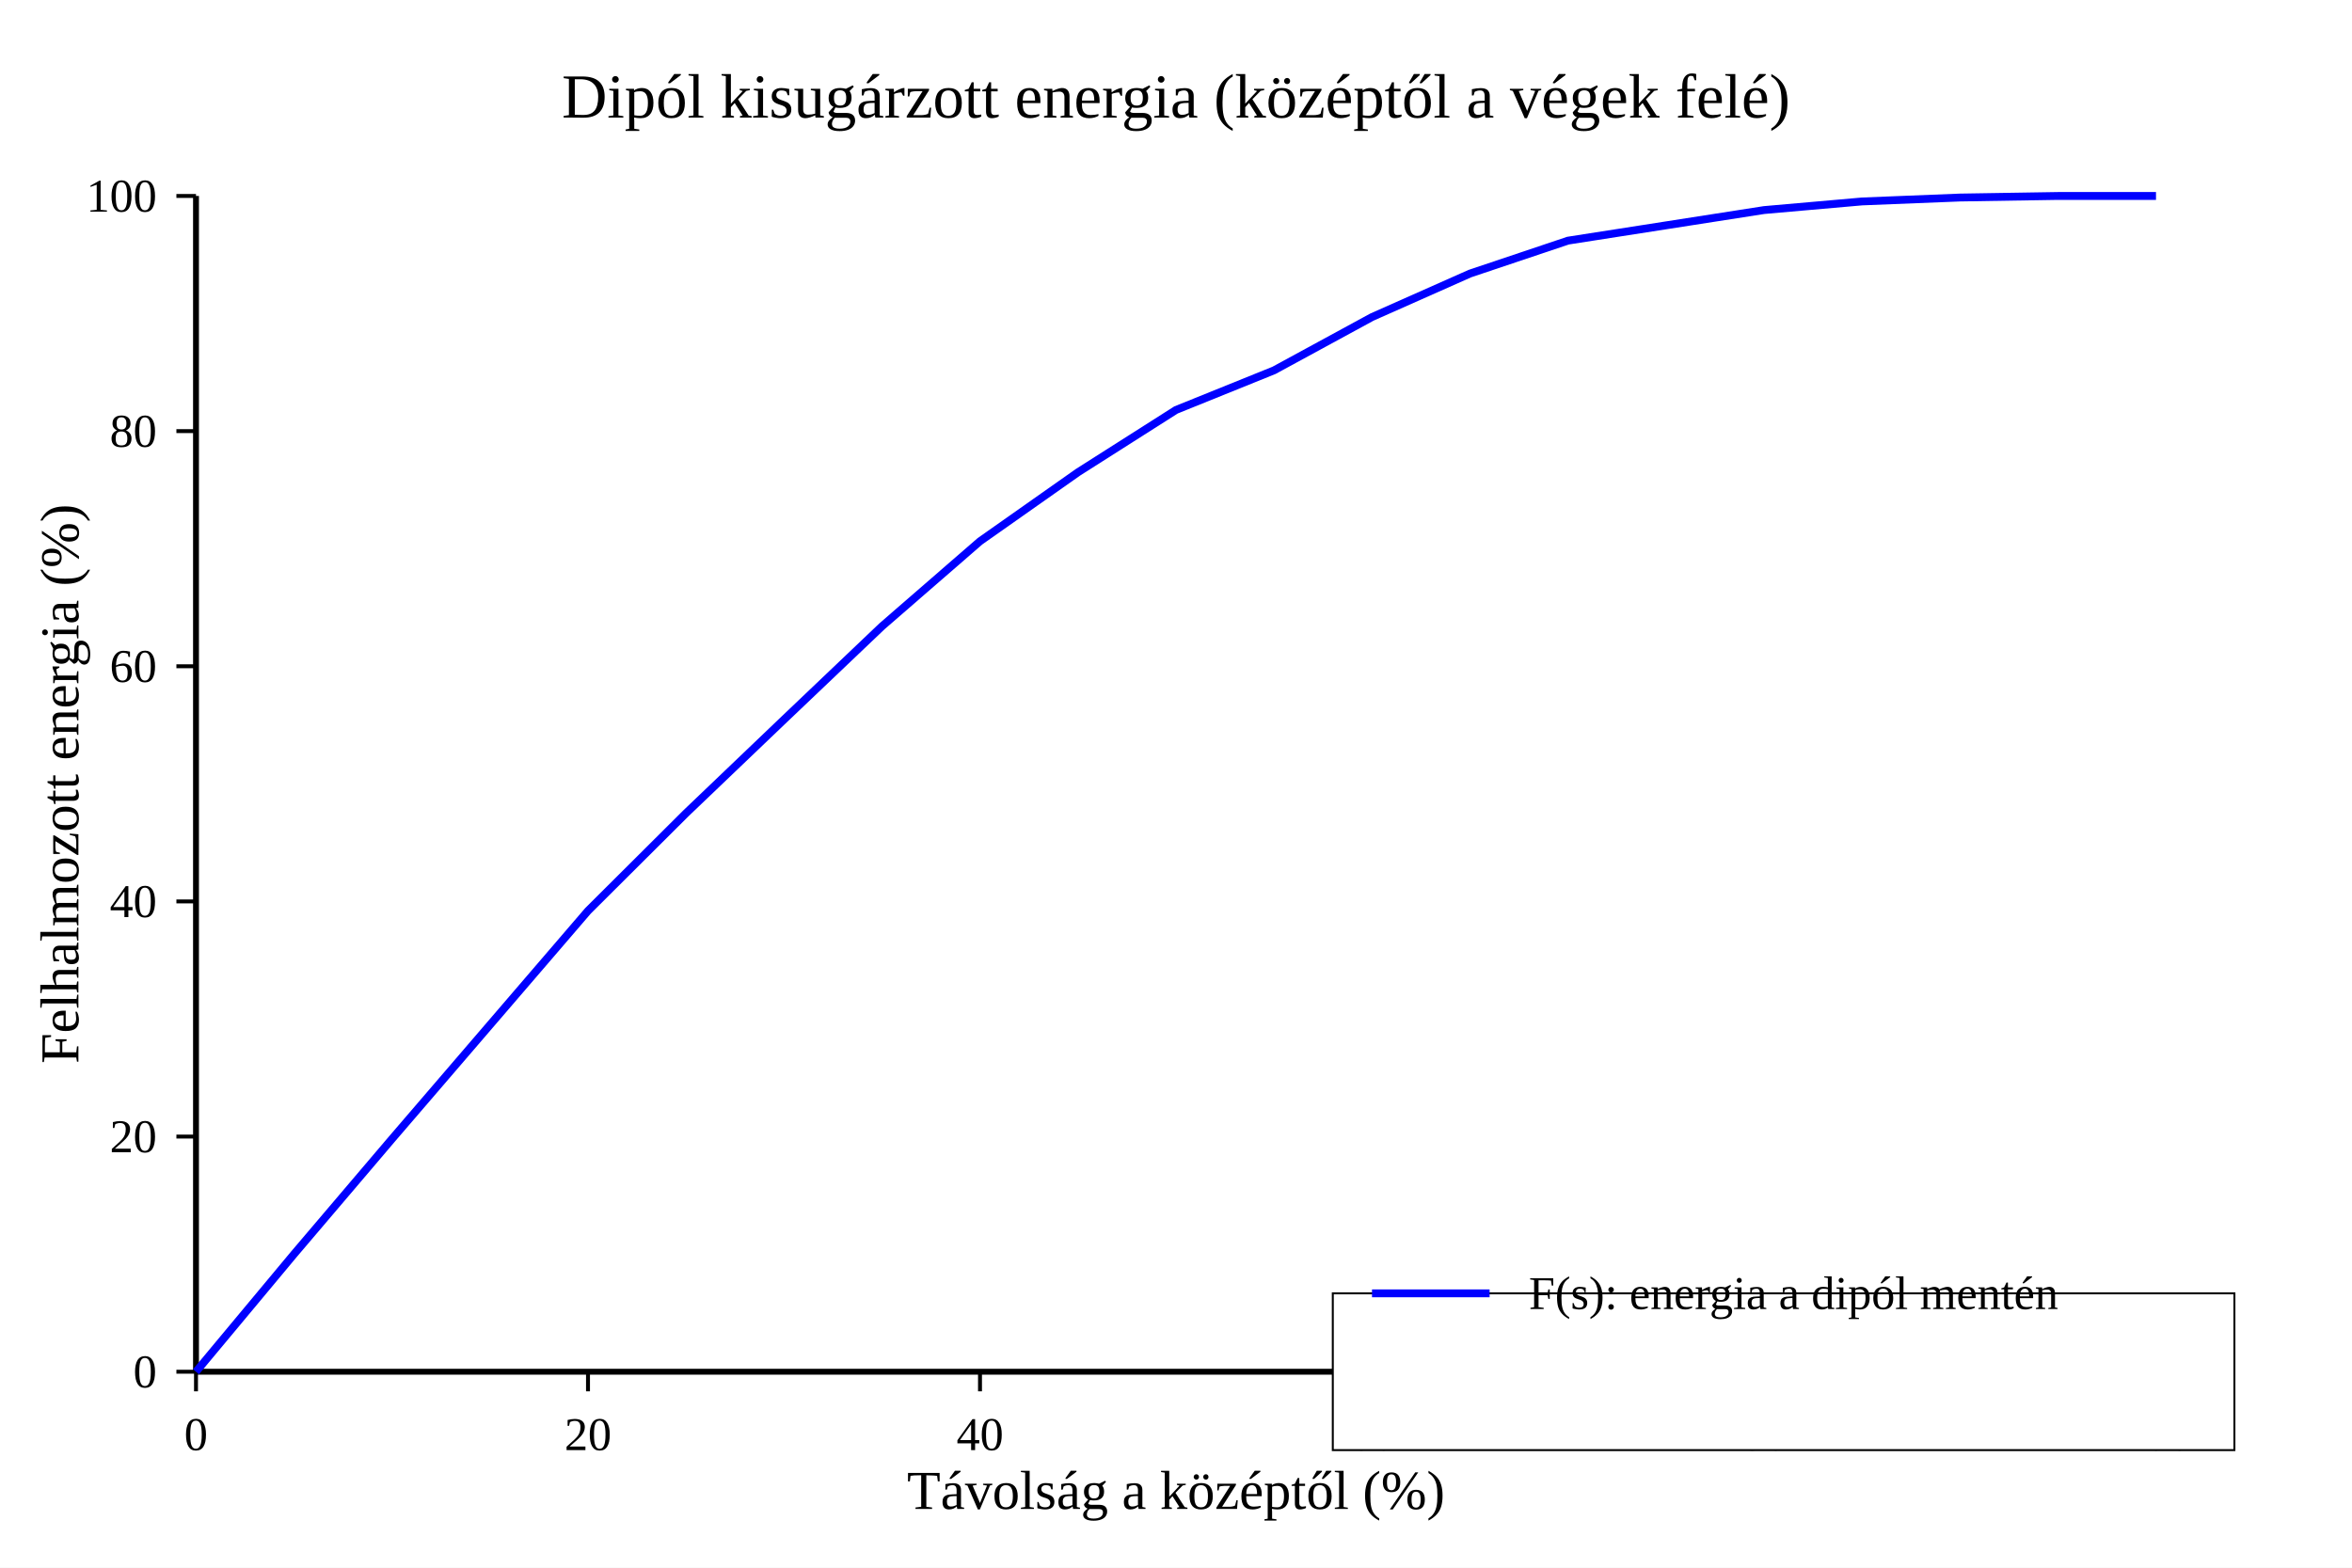
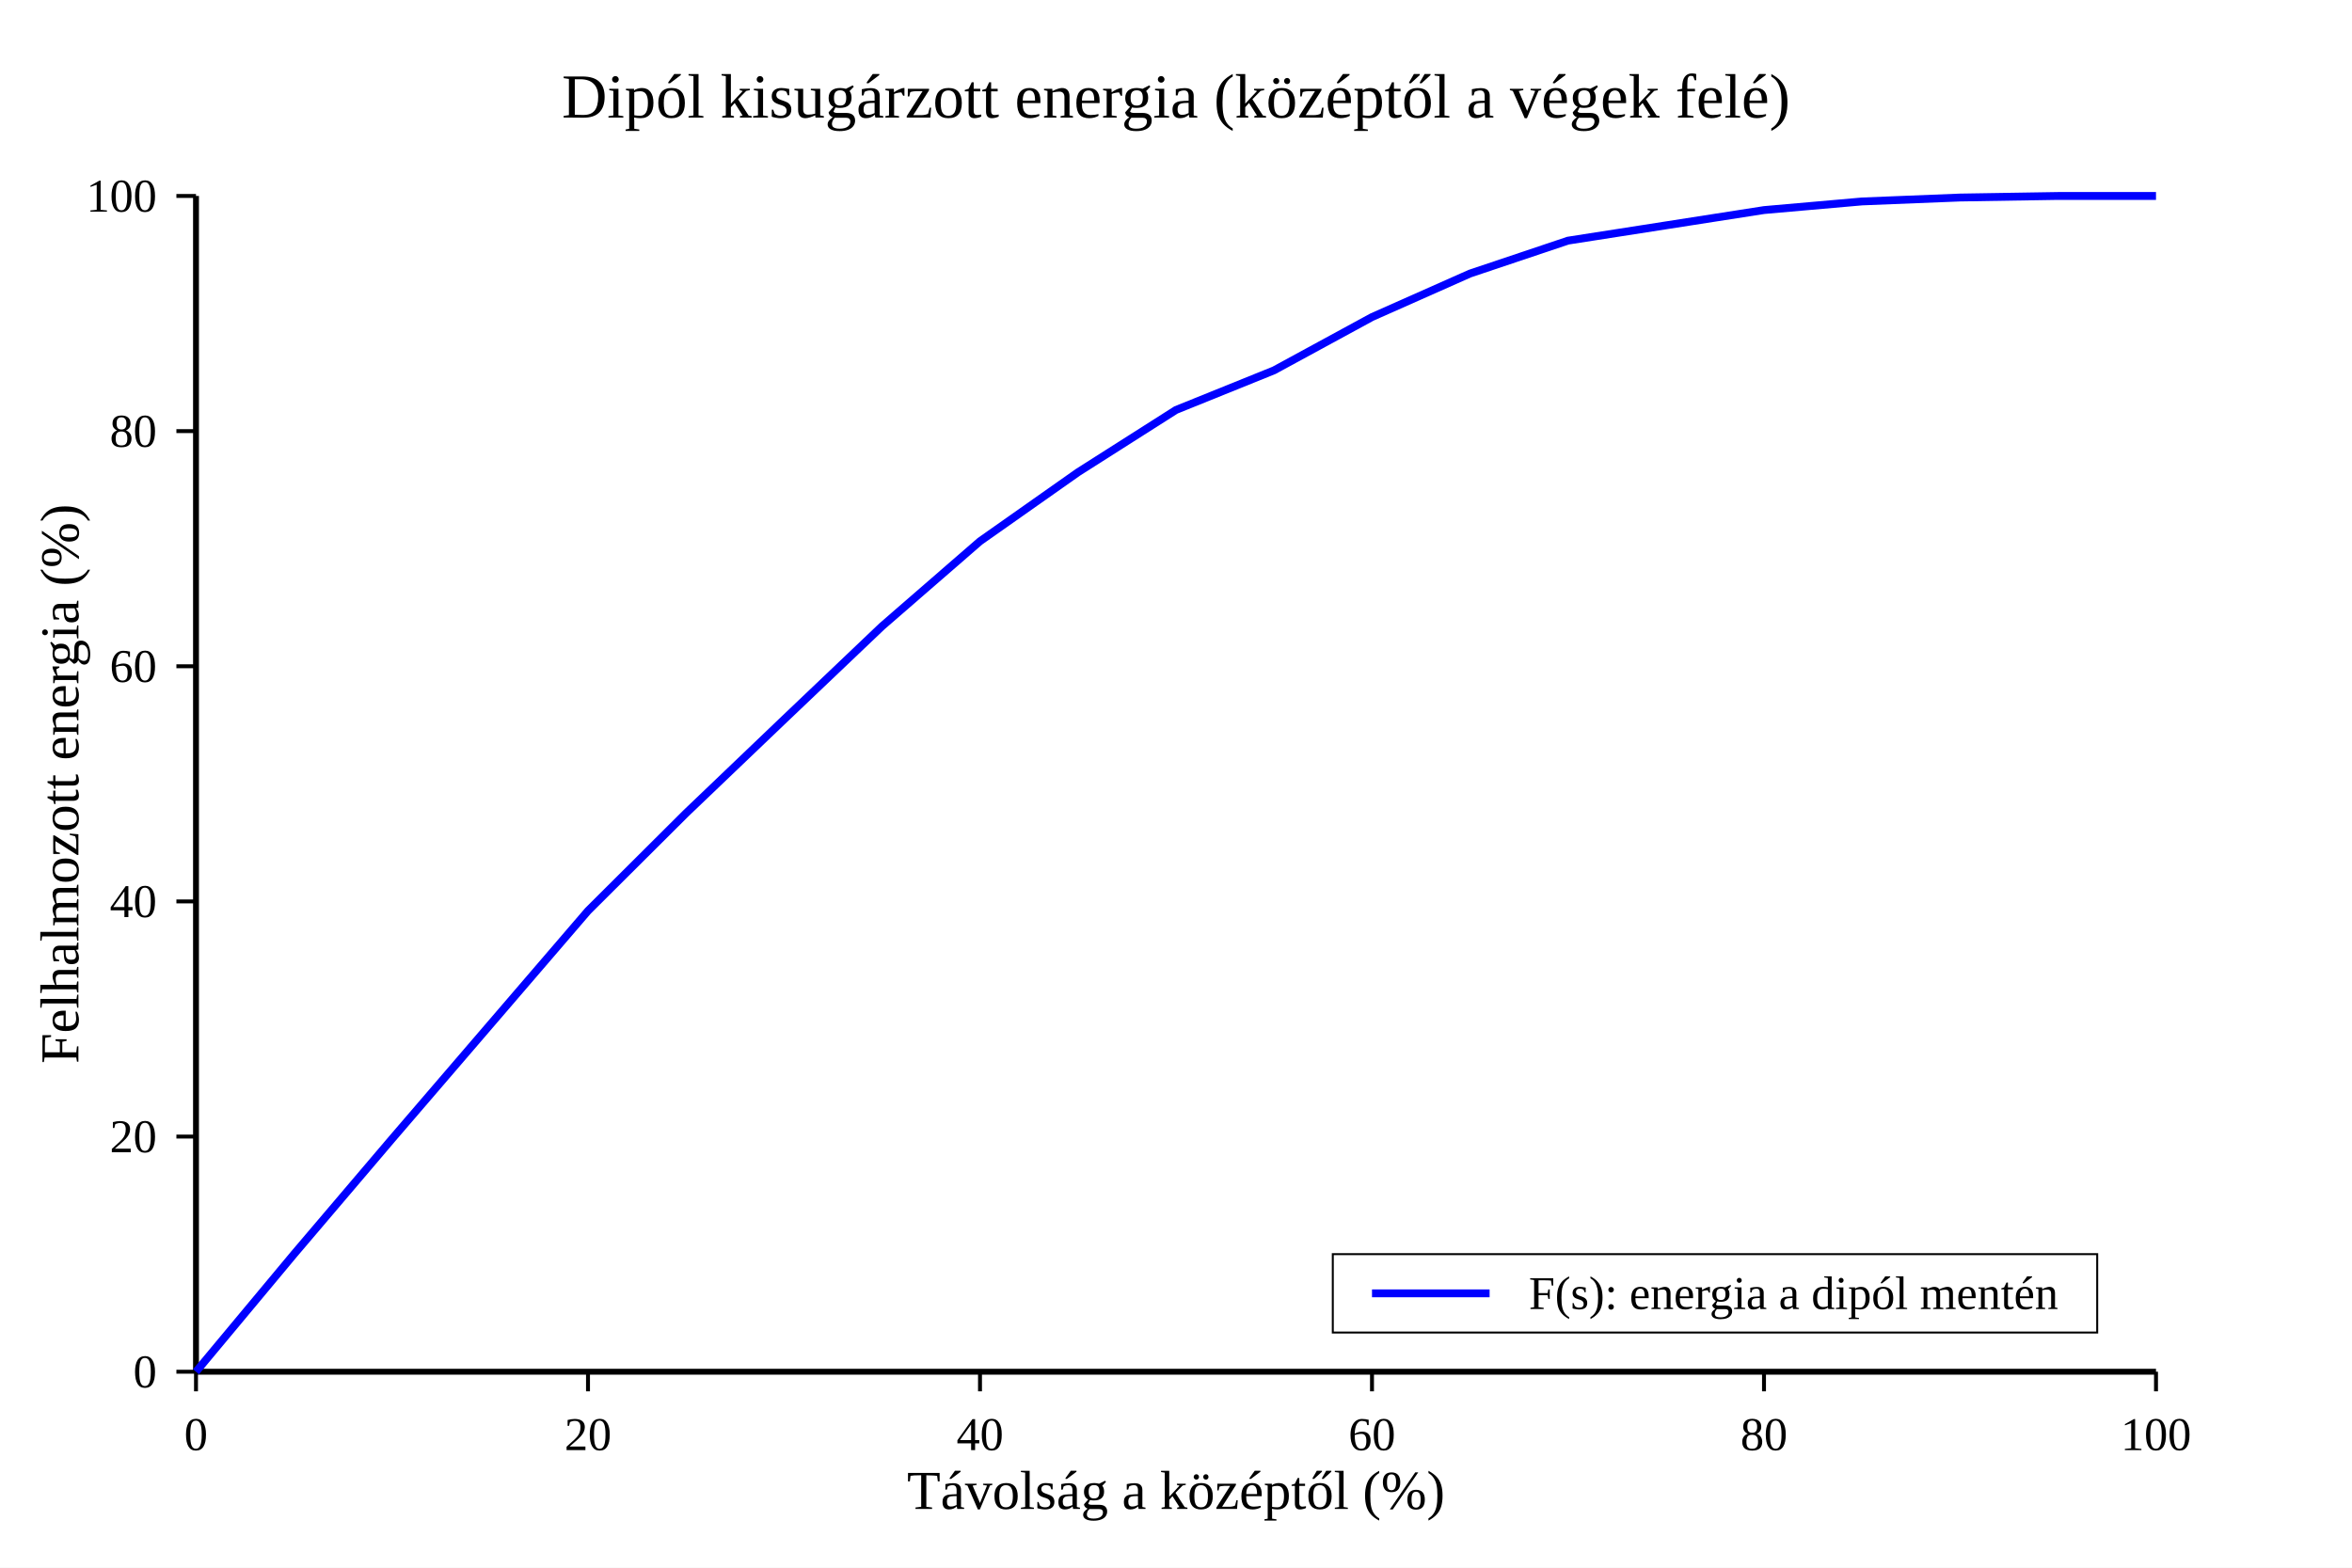
<svg xmlns="http://www.w3.org/2000/svg" width="600" height="400">
  <rect x="0" y="0" width="600" height="400" fill="white" />
  <line x1="50" y1="350" x2="550" y2="350" stroke="black" stroke-width="1.5" />
  <line x1="50" y1="350" x2="50" y2="50" stroke="black" stroke-width="1.5" />
  <text x="300" y="385" text-anchor="middle" font-size="14">Távolság a középtől (%)</text>
  <text x="20" y="200" text-anchor="middle" font-size="14" transform="rotate(-90 20 200)">Felhalmozott energia (%)</text>
  <g font-size="12" text-anchor="middle">
    <line x1="50" y1="350" x2="50" y2="355" stroke="black" />
    <text x="50" y="370">0</text>
    <line x1="150" y1="350" x2="150" y2="355" stroke="black" />
    <text x="150" y="370">20</text>
    <line x1="250" y1="350" x2="250" y2="355" stroke="black" />
    <text x="250" y="370">40</text>
    <line x1="350" y1="350" x2="350" y2="355" stroke="black" />
    <text x="350" y="370">60</text>
    <line x1="450" y1="350" x2="450" y2="355" stroke="black" />
    <text x="450" y="370">80</text>
    <line x1="550" y1="350" x2="550" y2="355" stroke="black" />
    <text x="550" y="370">100</text>
  </g>
  <g font-size="12" text-anchor="end">
    <line x1="45" y1="350" x2="50" y2="350" stroke="black" />
    <text x="40" y="354">0</text>
    <line x1="45" y1="290" x2="50" y2="290" stroke="black" />
    <text x="40" y="294">20</text>
    <line x1="45" y1="230" x2="50" y2="230" stroke="black" />
    <text x="40" y="234">40</text>
    <line x1="45" y1="170" x2="50" y2="170" stroke="black" />
    <text x="40" y="174">60</text>
    <line x1="45" y1="110" x2="50" y2="110" stroke="black" />
    <text x="40" y="114">80</text>
    <line x1="45" y1="50" x2="50" y2="50" stroke="black" />
    <text x="40" y="54">100</text>
  </g>
  <text x="300" y="30" text-anchor="middle" font-size="16">
    Dipól kisugárzott energia (középtől a végek felé)
  </text>
  <polyline fill="none" stroke="blue" stroke-width="2" points="       50,350       75,320       100,290.6       125,261.5       150,232.4       175,207.5       200,183.6       225,159.8       250,138.1       275,120.5       300,104.6       325,94.5       350,80.9       375,69.8       400,61.4       425,57.5       450,53.6       475,51.4       500,50.4       525,50.0       550,50.0     " />
-   <rect x="340" y="330" width="230" height="40" fill="white" stroke="black" stroke-width="0.5" />
+   <rect x="340" y="320" width="195" height="20" fill="white" stroke="black" stroke-width="0.5" />
  <line x1="350" y1="330" x2="380" y2="330" stroke="blue" stroke-width="2" />
  <text x="390" y="334" font-size="12">F(s): energia a dipól mentén</text>
</svg>
